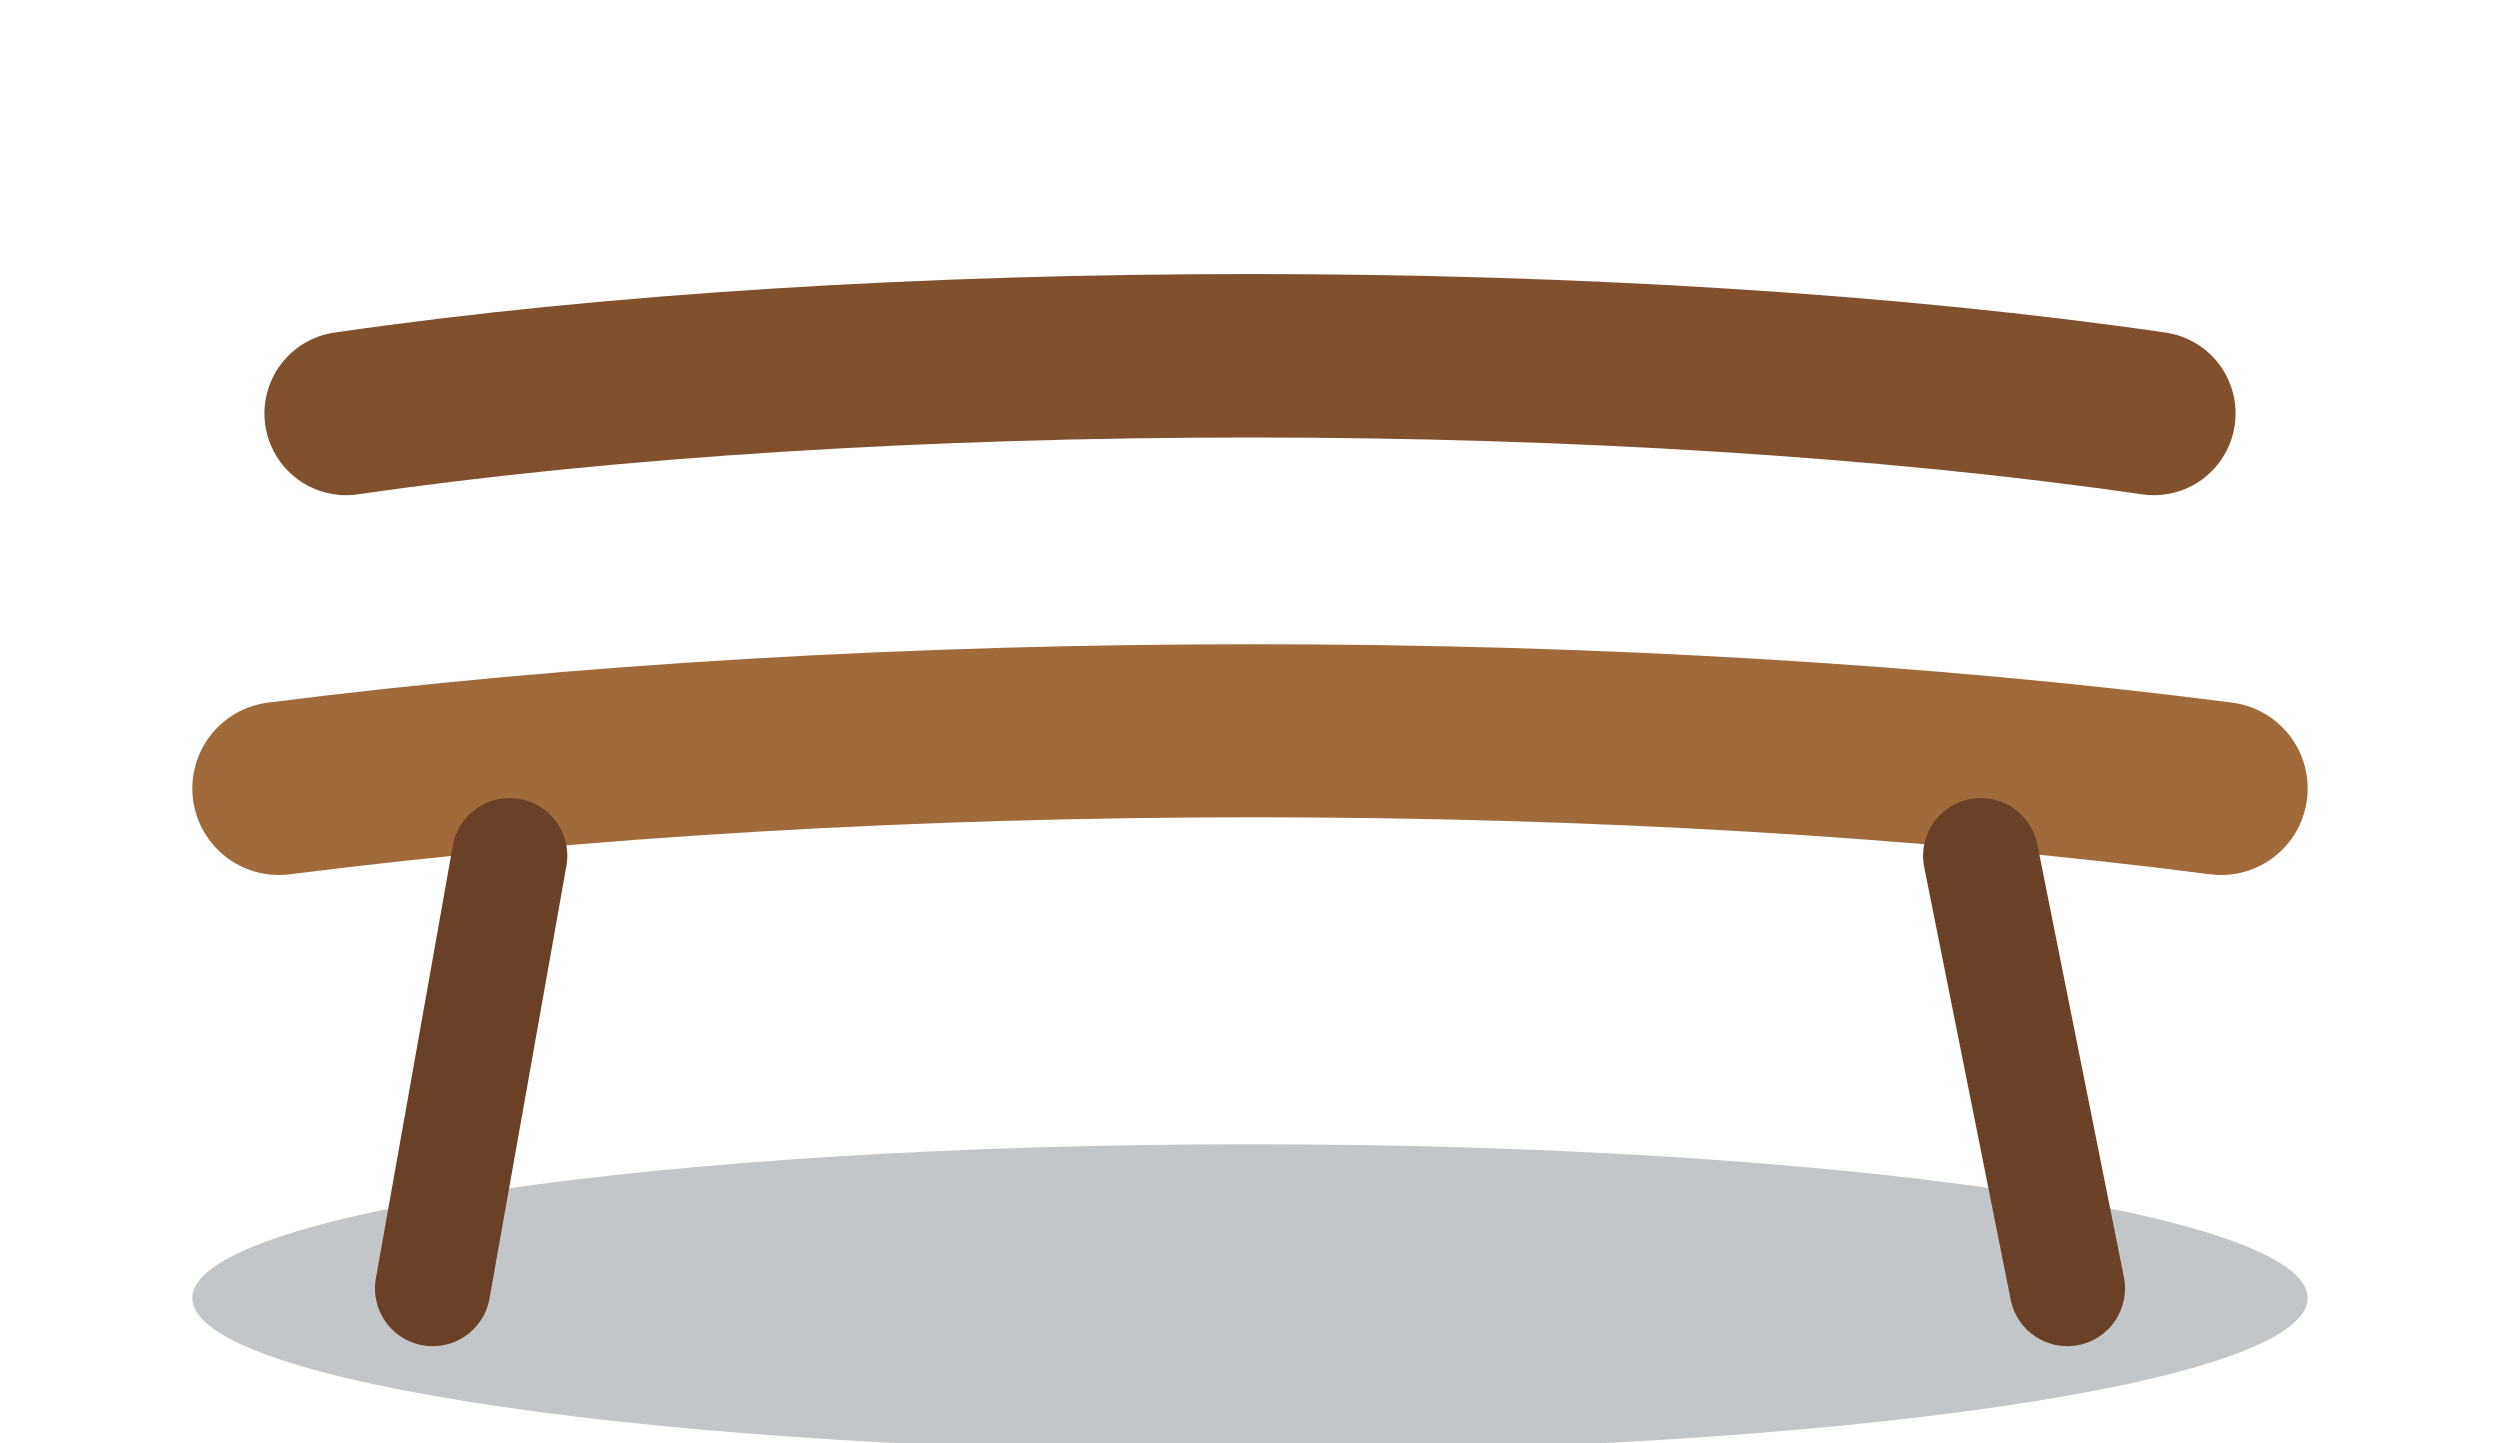
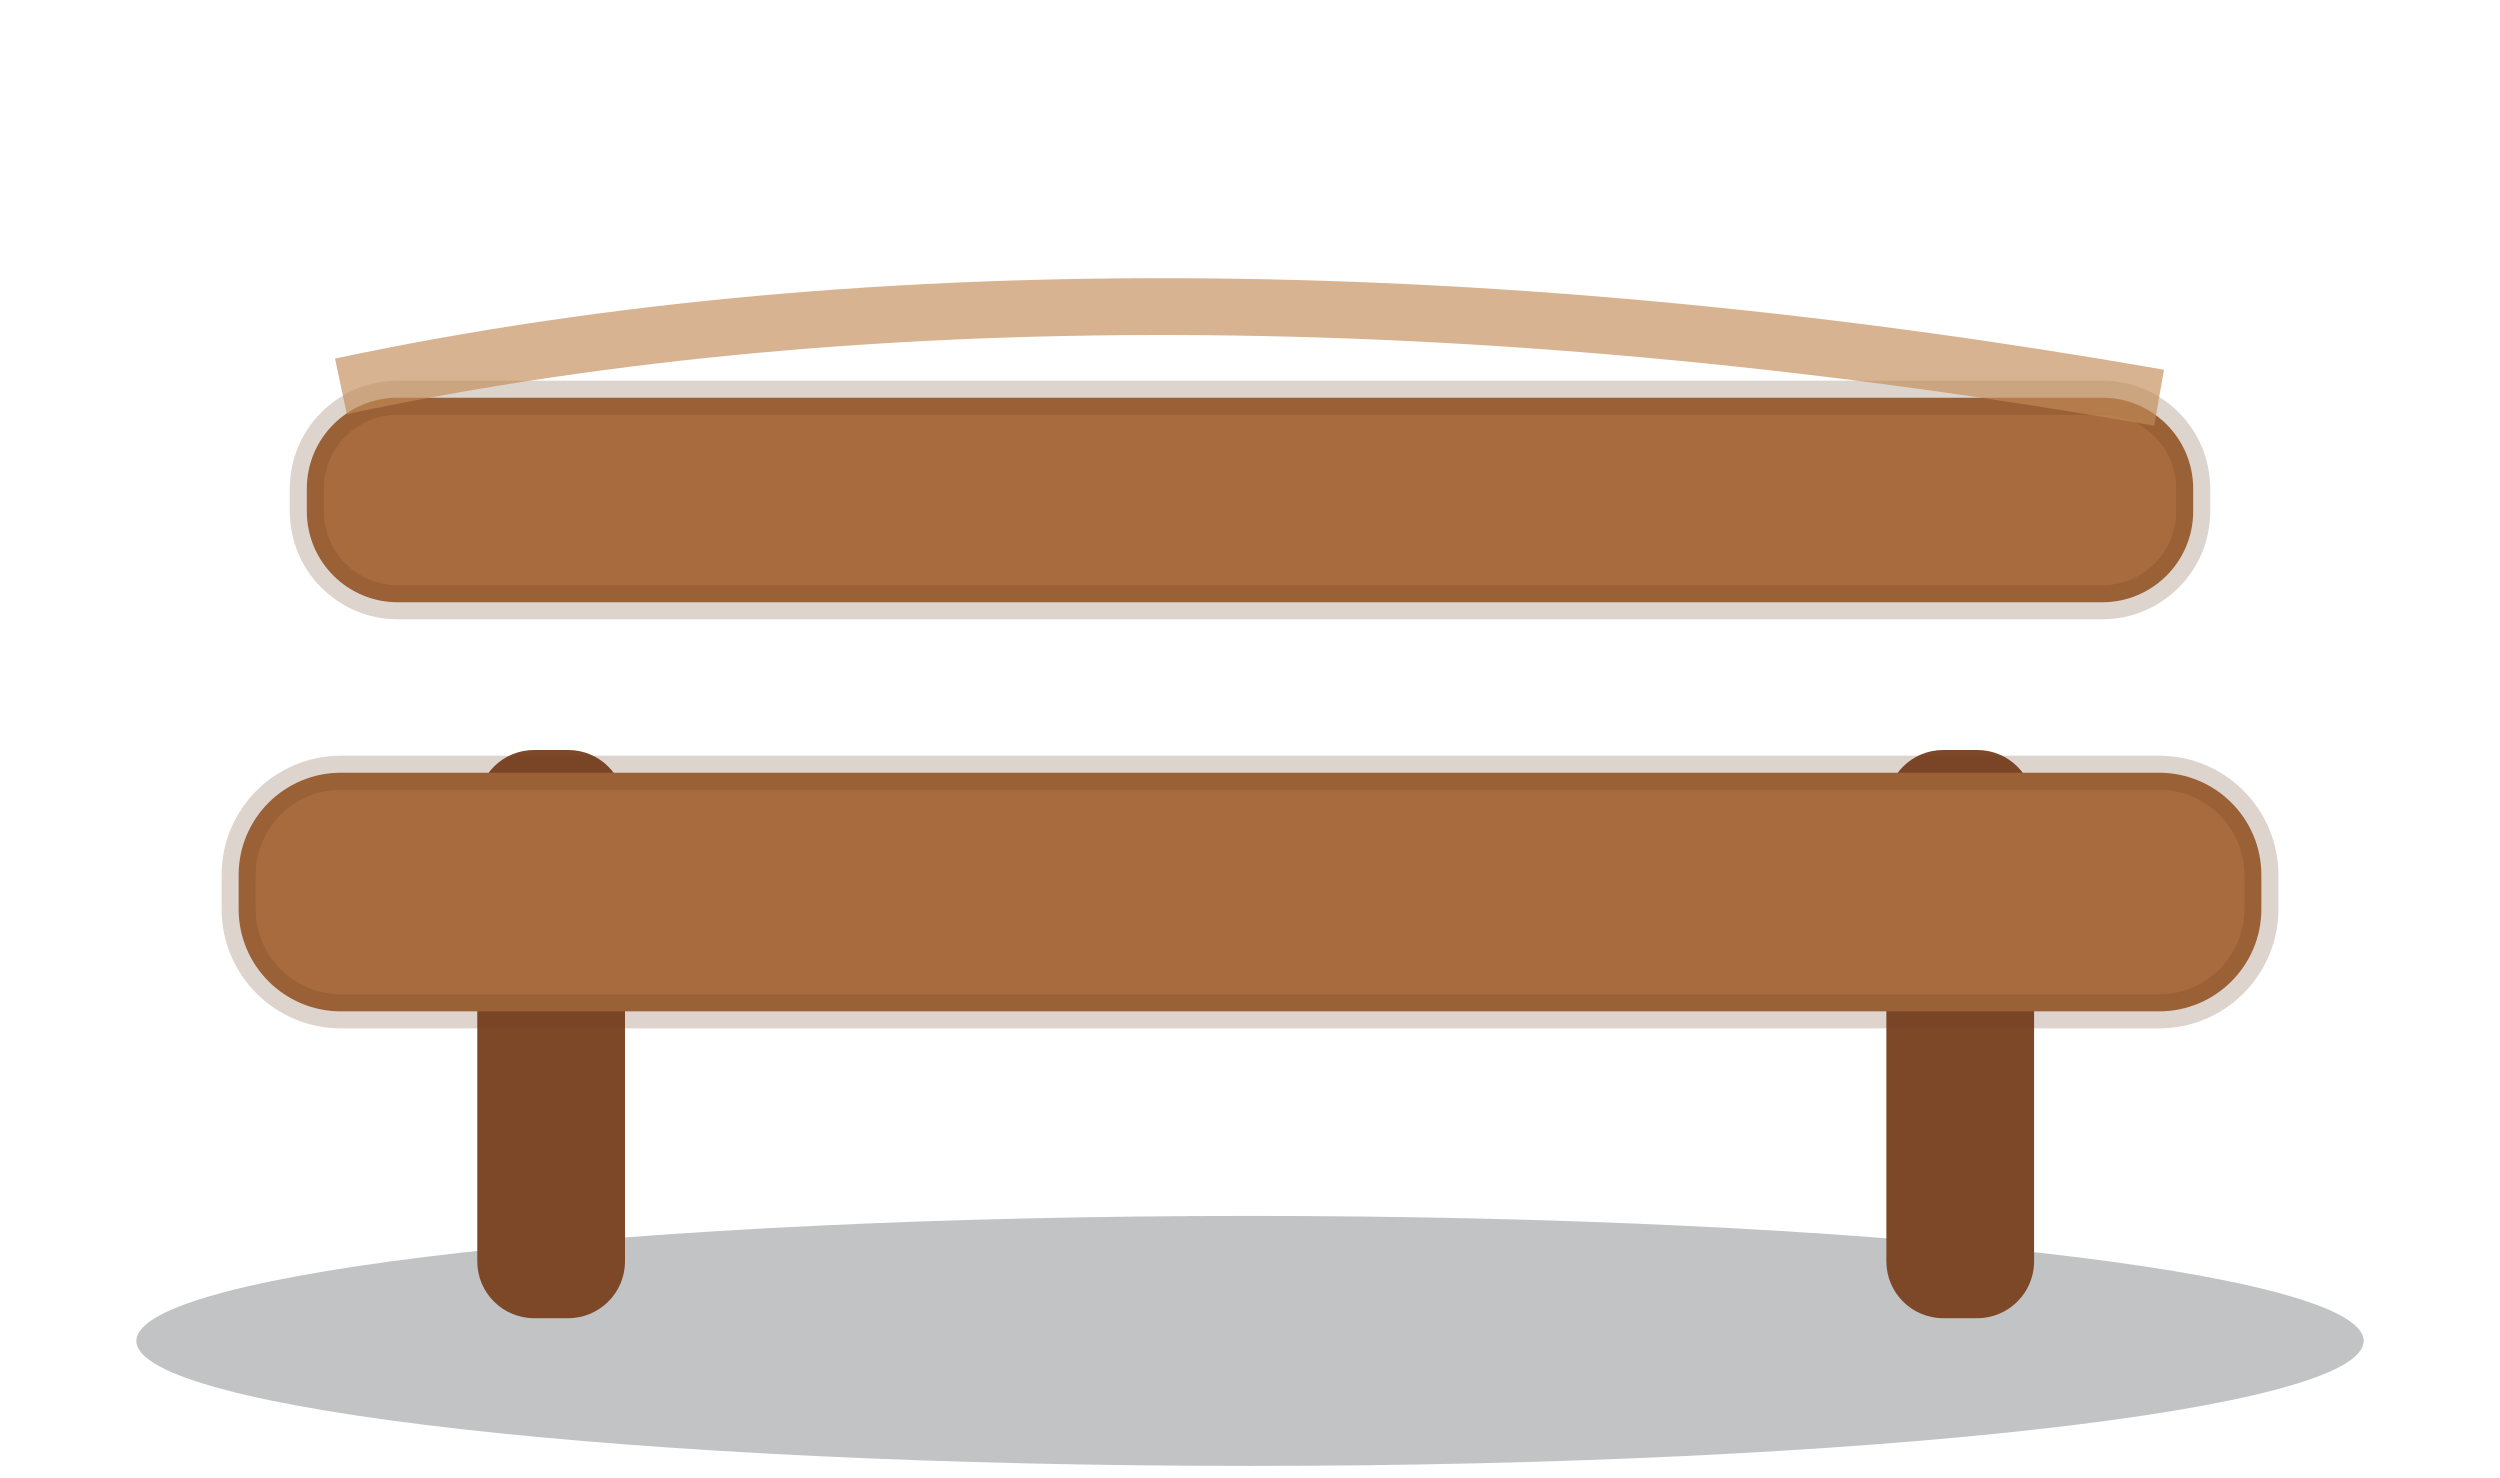
- <svg xmlns="http://www.w3.org/2000/svg" viewBox="0 0 260 150">
-   <ellipse cx="130" cy="135" rx="110" ry="16" fill="#061018" opacity=".24" />
-   <path d="M36 43 C91 35 169 35 224 43" stroke="#81502d" stroke-width="17" stroke-linecap="round" fill="none" />
-   <path d="M29 82 C92 74 169 74 231 82" stroke="#a06a3b" stroke-width="18" stroke-linecap="round" fill="none" />
-   <path d="M53 89 L45 134M206 89 L215 134" stroke="#6a4026" stroke-width="12" stroke-linecap="round" />
+ <svg xmlns="http://www.w3.org/2000/svg" viewBox="0 0 220 130">
+   <ellipse cx="110" cy="118" rx="98" ry="11" fill="#071018" opacity=".25" />
+   <g fill="#7d4828">
+     <rect x="42" y="66" width="13" height="50" rx="5" />
+     <rect x="166" y="66" width="13" height="50" rx="5" />
+   </g>
+   <g fill="#a86b3d" stroke="#6b3f24" stroke-opacity=".22" stroke-width="3">
+     <rect x="27" y="35" width="166" height="18" rx="8" />
+     <rect x="21" y="68" width="178" height="21" rx="9" />
+   </g>
+   <path d="M30 34 C77 24 133 25 190 35" fill="none" stroke="#c28a56" stroke-width="5" opacity=".65" />
</svg>
